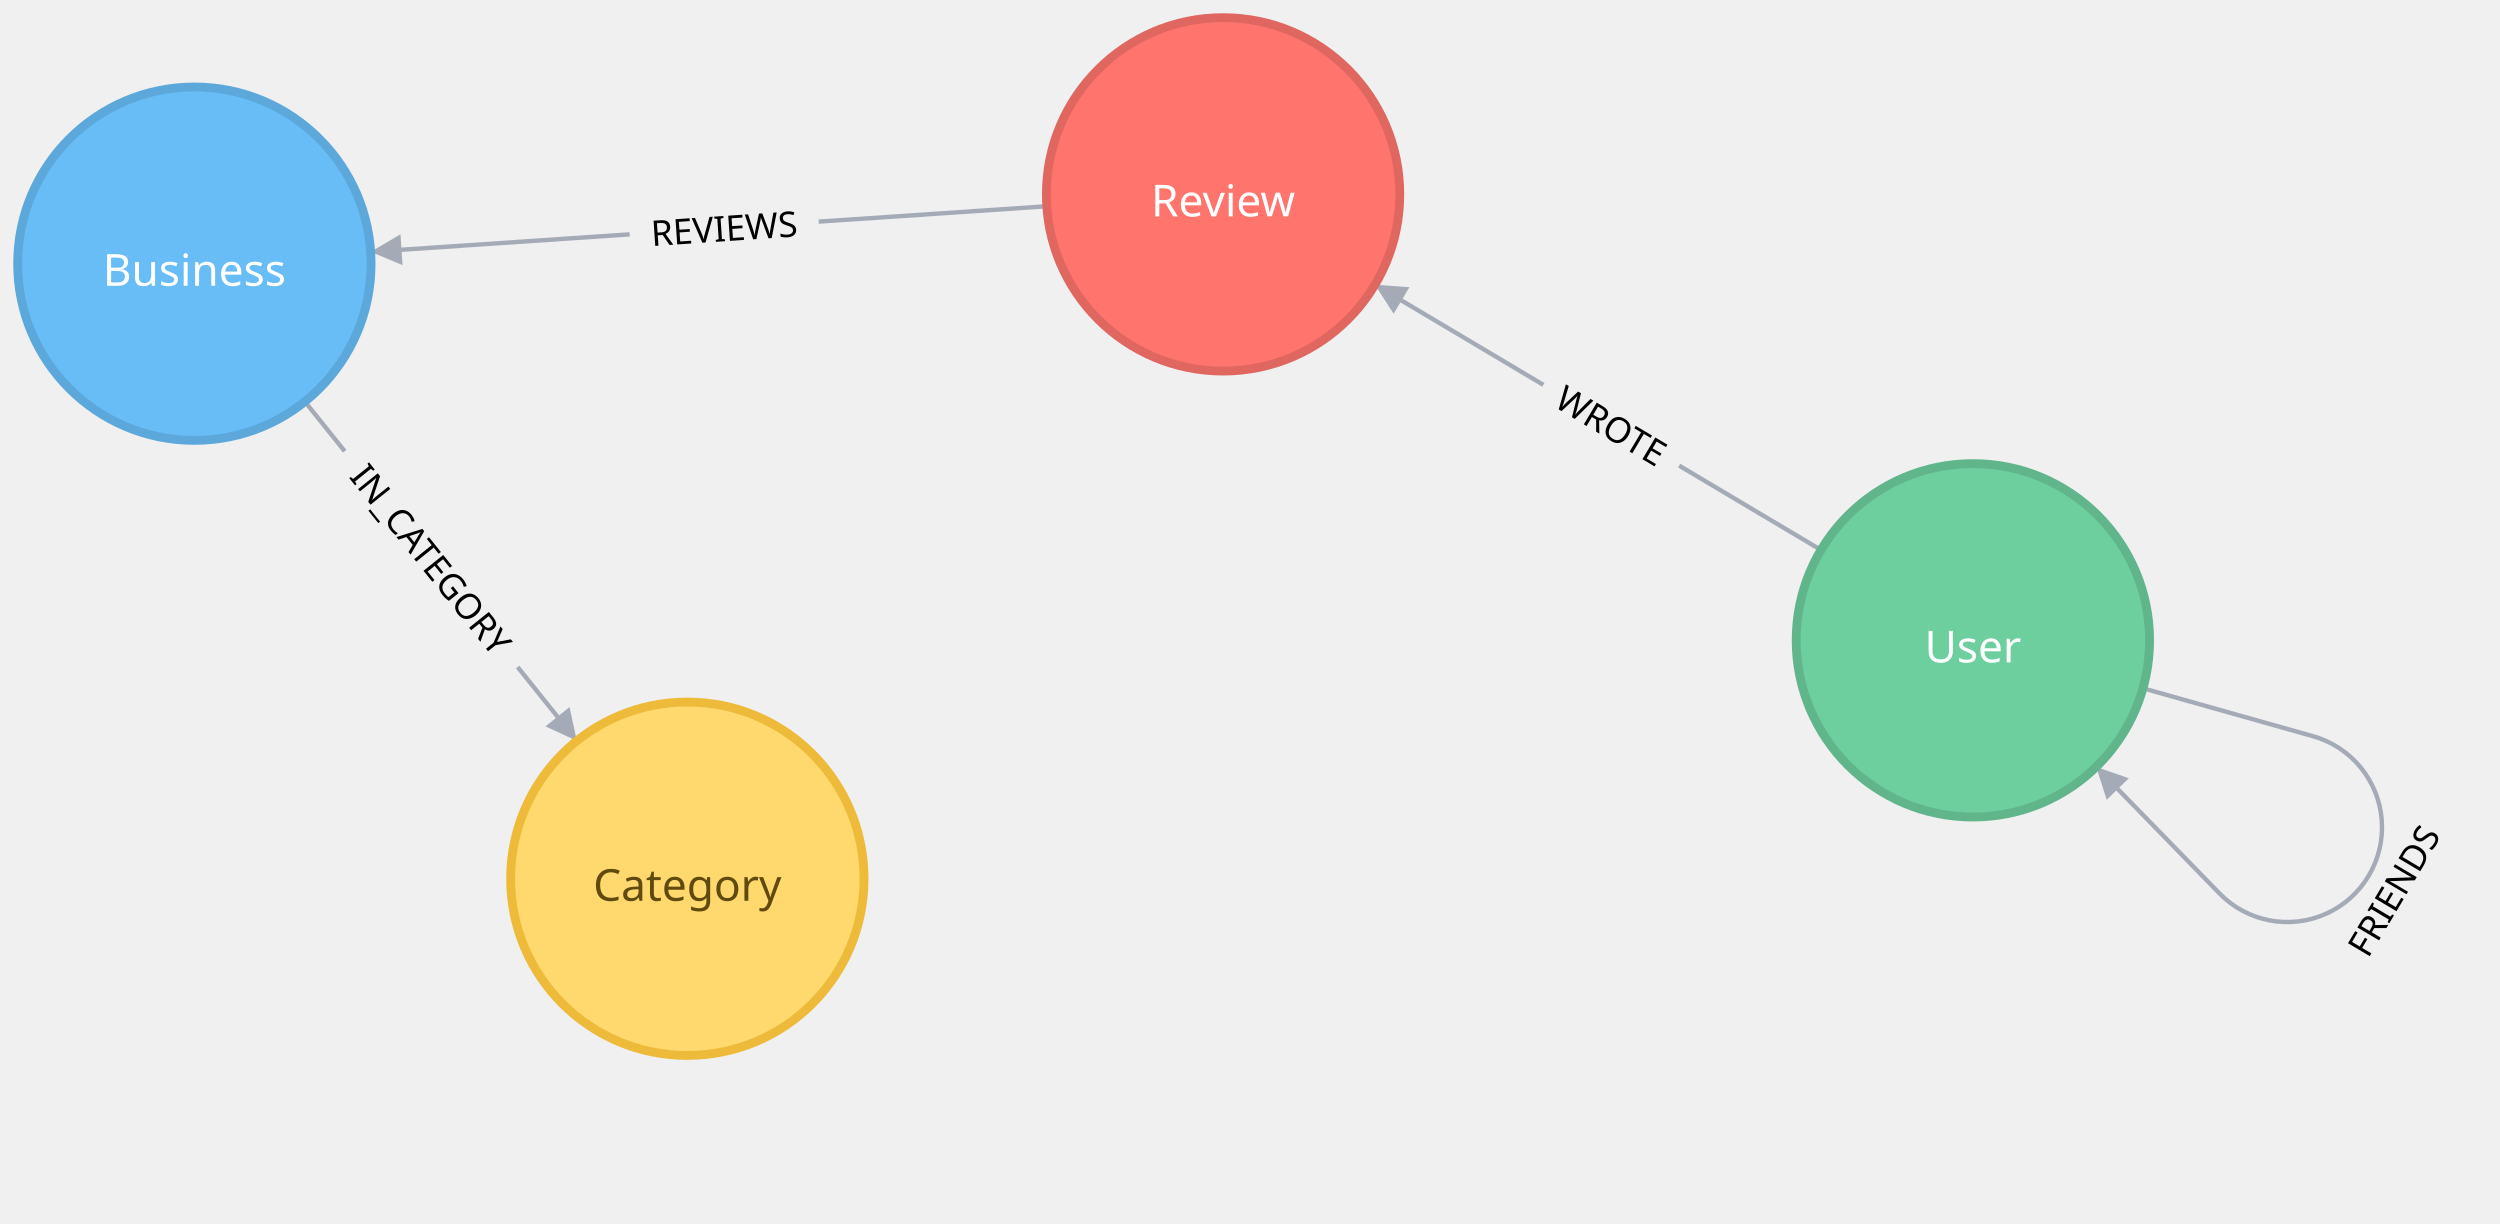
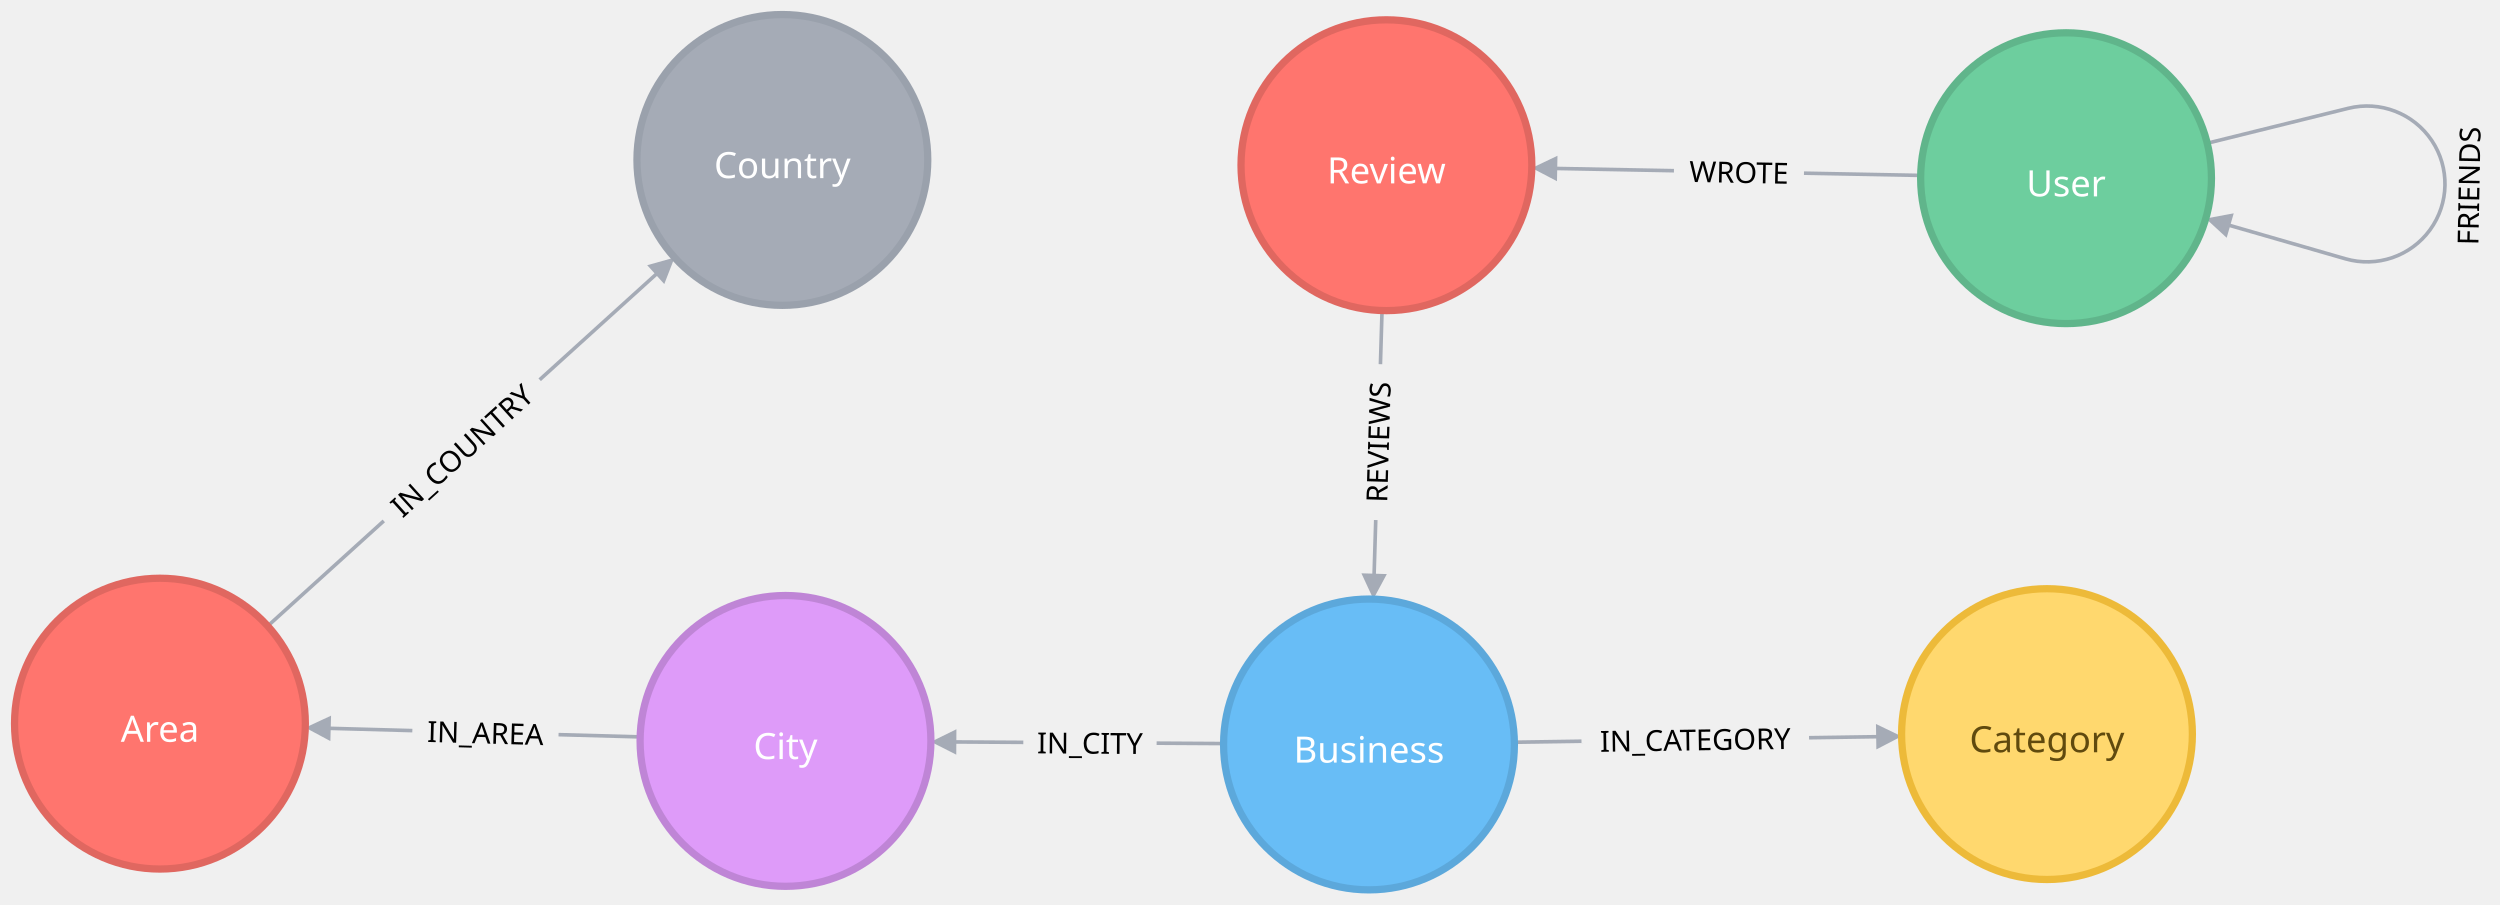
- <svg xmlns="http://www.w3.org/2000/svg" width="565.944" height="276.927" viewBox="-72.085 -21.878 565.944 276.927">
+ <svg xmlns="http://www.w3.org/2000/svg" width="687.751" height="248.8" viewBox="-319.191 -154.986 687.751 248.8">
  <g class="layer relationships">
-     <g class="relationship" transform="translate(204.792 22.1221) rotate(536.1448)">
-       <path class="outline" fill="#A5ABB6" stroke="none" d="M 40 0.5 L 91.755 0.5 L 91.755 -0.5 L 40 -0.5 Z M 134.65 0.5 L 186.405 0.5 L 186.405 3.5 L 193.405 0 L 186.405 -3.5 L 186.405 -0.5 L 134.65 -0.5 Z" />
-       <text text-anchor="middle" pointer-events="none" font-size="8px" fill="#000000" x="113.202" y="3" transform="rotate(180 113.2025 0)" font-family="sans-serif">REVIEWS</text>
+     <g class="relationship" transform="translate(62.21296 -109.5345) rotate(451.7236)">
+       <path class="outline" fill="#A5ABB6" stroke="none" d="M 40 0.5 L 54.763 0.5 L 54.763 -0.5 L 40 -0.5 Z M 97.657 0.5 L 112.42 0.5 L 112.42 3.5 L 119.42 0 L 112.42 -3.5 L 112.42 -0.5 L 97.657 -0.5 Z" />
+       <text text-anchor="middle" pointer-events="none" font-size="8px" fill="#000000" x="76.21" y="3" transform="rotate(180 76.21013 0)" font-family="sans-serif">REVIEWS</text>
    </g>
-     <g class="relationship" transform="translate(374.5305 123.0786) rotate(300.7432)">
+     <g class="relationship" transform="translate(-275.1911 44.08779) rotate(317.8342)">
+       <path class="outline" fill="#A5ABB6" stroke="none" d="M 40 0.5 L 83.077 0.5 L 83.077 -0.5 L 40 -0.5 Z M 140.936 0.5 L 184.013 0.5 L 184.013 3.5 L 191.013 0 L 184.013 -3.5 L 184.013 -0.5 L 140.936 -0.5 Z" />
+       <text text-anchor="middle" pointer-events="none" font-size="8px" fill="#000000" x="112.006" y="3" font-family="sans-serif">IN_COUNTRY</text>
+     </g>
+     <g class="relationship" transform="translate(249.1805 -105.9651) rotate(271.0937)">
      <path class="outline" fill="#A5ABB6" stroke="none" d="M 10.836 38.508 L 21.188 77.145 A 21.936 21.936 0 1 1 -21.188 77.145 L -12.647 45.269 L -8.784 46.304 L -10.353 38.637 L -15.545 44.493 L -11.682 45.528 L -20.223 77.403 A 20.936 20.936 0 1 0 20.223 77.403 L 9.87 38.766 Z" />
      <text text-anchor="middle" pointer-events="none" font-size="8px" fill="#000000" x="0" y="113.758" font-family="sans-serif">FRIENDS</text>
    </g>
-     <g class="relationship" transform="translate(374.5305 123.0786) rotate(210.7432)">
-       <path class="outline" fill="#A5ABB6" stroke="none" d="M 40 0.5 L 77.36 0.5 L 77.36 -0.5 L 40 -0.5 Z M 113.133 0.5 L 150.493 0.5 L 150.493 3.5 L 157.493 0 L 150.493 -3.5 L 150.493 -0.5 L 113.133 -0.5 Z" />
-       <text text-anchor="middle" pointer-events="none" font-size="8px" fill="#000000" x="95.246" y="3" transform="rotate(180 95.24636 0)" font-family="sans-serif">WROTE</text>
+     <g class="relationship" transform="translate(249.1805 -105.9651) rotate(181.0937)">
+       <path class="outline" fill="#A5ABB6" stroke="none" d="M 40 0.5 L 72.114 0.5 L 72.114 -0.5 L 40 -0.5 Z M 107.888 0.5 L 140.002 0.5 L 140.002 3.5 L 147.002 0 L 140.002 -3.5 L 140.002 -0.5 L 107.888 -0.5 Z" />
+       <text text-anchor="middle" pointer-events="none" font-size="8px" fill="#000000" x="90.001" y="3" transform="rotate(180 90.00082 0)" font-family="sans-serif">WROTE</text>
    </g>
-     <g class="relationship" transform="translate(-28.08477 37.815) rotate(411.2875)">
-       <path class="outline" fill="#A5ABB6" stroke="none" d="M 40 0.5 L 54.416 0.5 L 54.416 -0.5 L 40 -0.5 Z M 117.021 0.5 L 131.438 0.5 L 131.438 3.5 L 138.438 0 L 131.438 -3.5 L 131.438 -0.5 L 117.021 -0.5 Z" />
-       <text text-anchor="middle" pointer-events="none" font-size="8px" fill="#000000" x="85.719" y="3" font-family="sans-serif">IN_CATEGORY</text>
+     <g class="relationship" transform="translate(57.41802 49.81366) rotate(359.1253)">
+       <path class="outline" fill="#A5ABB6" stroke="none" d="M 40 0.5 L 58.466 0.5 L 58.466 -0.5 L 40 -0.5 Z M 121.072 0.5 L 139.538 0.5 L 139.538 3.5 L 146.538 0 L 139.538 -3.5 L 139.538 -0.5 L 121.072 -0.5 Z" />
+       <text text-anchor="middle" pointer-events="none" font-size="8px" fill="#000000" x="89.769" y="3" font-family="sans-serif">IN_CATEGORY</text>
+     </g>
+     <g class="relationship" transform="translate(-103.0997 48.83999) rotate(181.5818)">
+       <path class="outline" fill="#A5ABB6" stroke="none" d="M 40 0.5 L 62.461 0.5 L 62.461 -0.5 L 40 -0.5 Z M 102.696 0.5 L 125.157 0.5 L 125.157 3.5 L 132.157 0 L 125.157 -3.5 L 125.157 -0.5 L 102.696 -0.5 Z" />
+       <text text-anchor="middle" pointer-events="none" font-size="8px" fill="#000000" x="82.578" y="3" transform="rotate(180 82.57849 0)" font-family="sans-serif">IN_AREA</text>
+     </g>
+     <g class="relationship" transform="translate(57.41802 49.81366) rotate(180.3475)">
+       <path class="outline" fill="#A5ABB6" stroke="none" d="M 40 0.5 L 58.424 0.5 L 58.424 -0.5 L 40 -0.5 Z M 95.096 0.5 L 113.521 0.5 L 113.521 3.5 L 120.521 0 L 113.521 -3.5 L 113.521 -0.5 L 95.096 -0.5 Z" />
+       <text text-anchor="middle" pointer-events="none" font-size="8px" fill="#000000" x="76.76" y="3" transform="rotate(180 76.76035 0)" font-family="sans-serif">IN_CITY</text>
    </g>
  </g>
  <g class="layer nodes">
-     <g class="node selected" transform="translate(83.5123,177.0488)">
+     <g class="node" transform="translate(-275.1911,44.08779)">
+       <circle class="outline" cx="0" cy="0" r="40" fill="#FF756E" stroke="#E06760" stroke-width="2px" />
+       <text text-anchor="middle" pointer-events="none" font-family="sans-serif" dy="2.5" font-size="40" fill="#FFFFFF" />
+       <text text-anchor="middle" pointer-events="none" y="5" font-size="10px" fill="#FFFFFF" font-family="sans-serif"> Area</text>
+     </g>
+     <g class="node" transform="translate(243.9346,46.96601)">
      <circle class="outline" cx="0" cy="0" r="40" fill="#FFD86E" stroke="#EDBA39" stroke-width="2px" />
      <text text-anchor="middle" pointer-events="none" font-family="sans-serif" dy="2.5" font-size="40" fill="#604A0E" />
      <text text-anchor="middle" pointer-events="none" y="5" font-size="10px" fill="#604A0E" font-family="sans-serif"> Category</text>
    </g>
-     <g class="node" transform="translate(374.5305,123.0786)">
+     <g class="node" transform="translate(249.1805,-105.9651)">
      <circle class="outline" cx="0" cy="0" r="40" fill="#6DCE9E" stroke="#60B58B" stroke-width="2px" />
      <text text-anchor="middle" pointer-events="none" font-family="sans-serif" dy="2.5" font-size="40" fill="#FFFFFF" />
      <text text-anchor="middle" pointer-events="none" y="5" font-size="10px" fill="#FFFFFF" font-family="sans-serif"> User</text>
    </g>
-     <g class="node" transform="translate(204.792,22.1221)">
+     <g class="node" transform="translate(-103.9631,-110.9863)">
+       <circle class="outline" cx="0" cy="0" r="40" fill="#A5ABB6" stroke="#9AA1AC" stroke-width="2px" />
+       <text text-anchor="middle" pointer-events="none" font-family="sans-serif" dy="2.5" font-size="40" fill="#FFFFFF" />
+       <text text-anchor="middle" pointer-events="none" y="5" font-size="10px" fill="#FFFFFF" font-family="sans-serif"> Country</text>
+     </g>
+     <g class="node" transform="translate(62.21296,-109.5345)">
      <circle class="outline" cx="0" cy="0" r="40" fill="#FF756E" stroke="#E06760" stroke-width="2px" />
      <text text-anchor="middle" pointer-events="none" font-family="sans-serif" dy="2.5" font-size="40" fill="#FFFFFF" />
      <text text-anchor="middle" pointer-events="none" y="5" font-size="10px" fill="#FFFFFF" font-family="sans-serif"> Review</text>
    </g>
-     <g class="node" transform="translate(-28.08477,37.815)">
+     <g class="node" transform="translate(-103.0997,48.83999)">
+       <circle class="outline" cx="0" cy="0" r="40" fill="#DE9BF9" stroke="#BF85D6" stroke-width="2px" />
+       <text text-anchor="middle" pointer-events="none" font-family="sans-serif" dy="2.5" font-size="40" fill="#FFFFFF" />
+       <text text-anchor="middle" pointer-events="none" y="5" font-size="10px" fill="#FFFFFF" font-family="sans-serif"> City</text>
+     </g>
+     <g class="node" transform="translate(57.41802,49.81366)">
      <circle class="outline" cx="0" cy="0" r="40" fill="#68BDF6" stroke="#5CA8DB" stroke-width="2px" />
      <text text-anchor="middle" pointer-events="none" font-family="sans-serif" dy="2.5" font-size="40" fill="#FFFFFF" />
      <text text-anchor="middle" pointer-events="none" y="5" font-size="10px" fill="#FFFFFF" font-family="sans-serif"> Business</text>
    </g>
  </g>
</svg>
